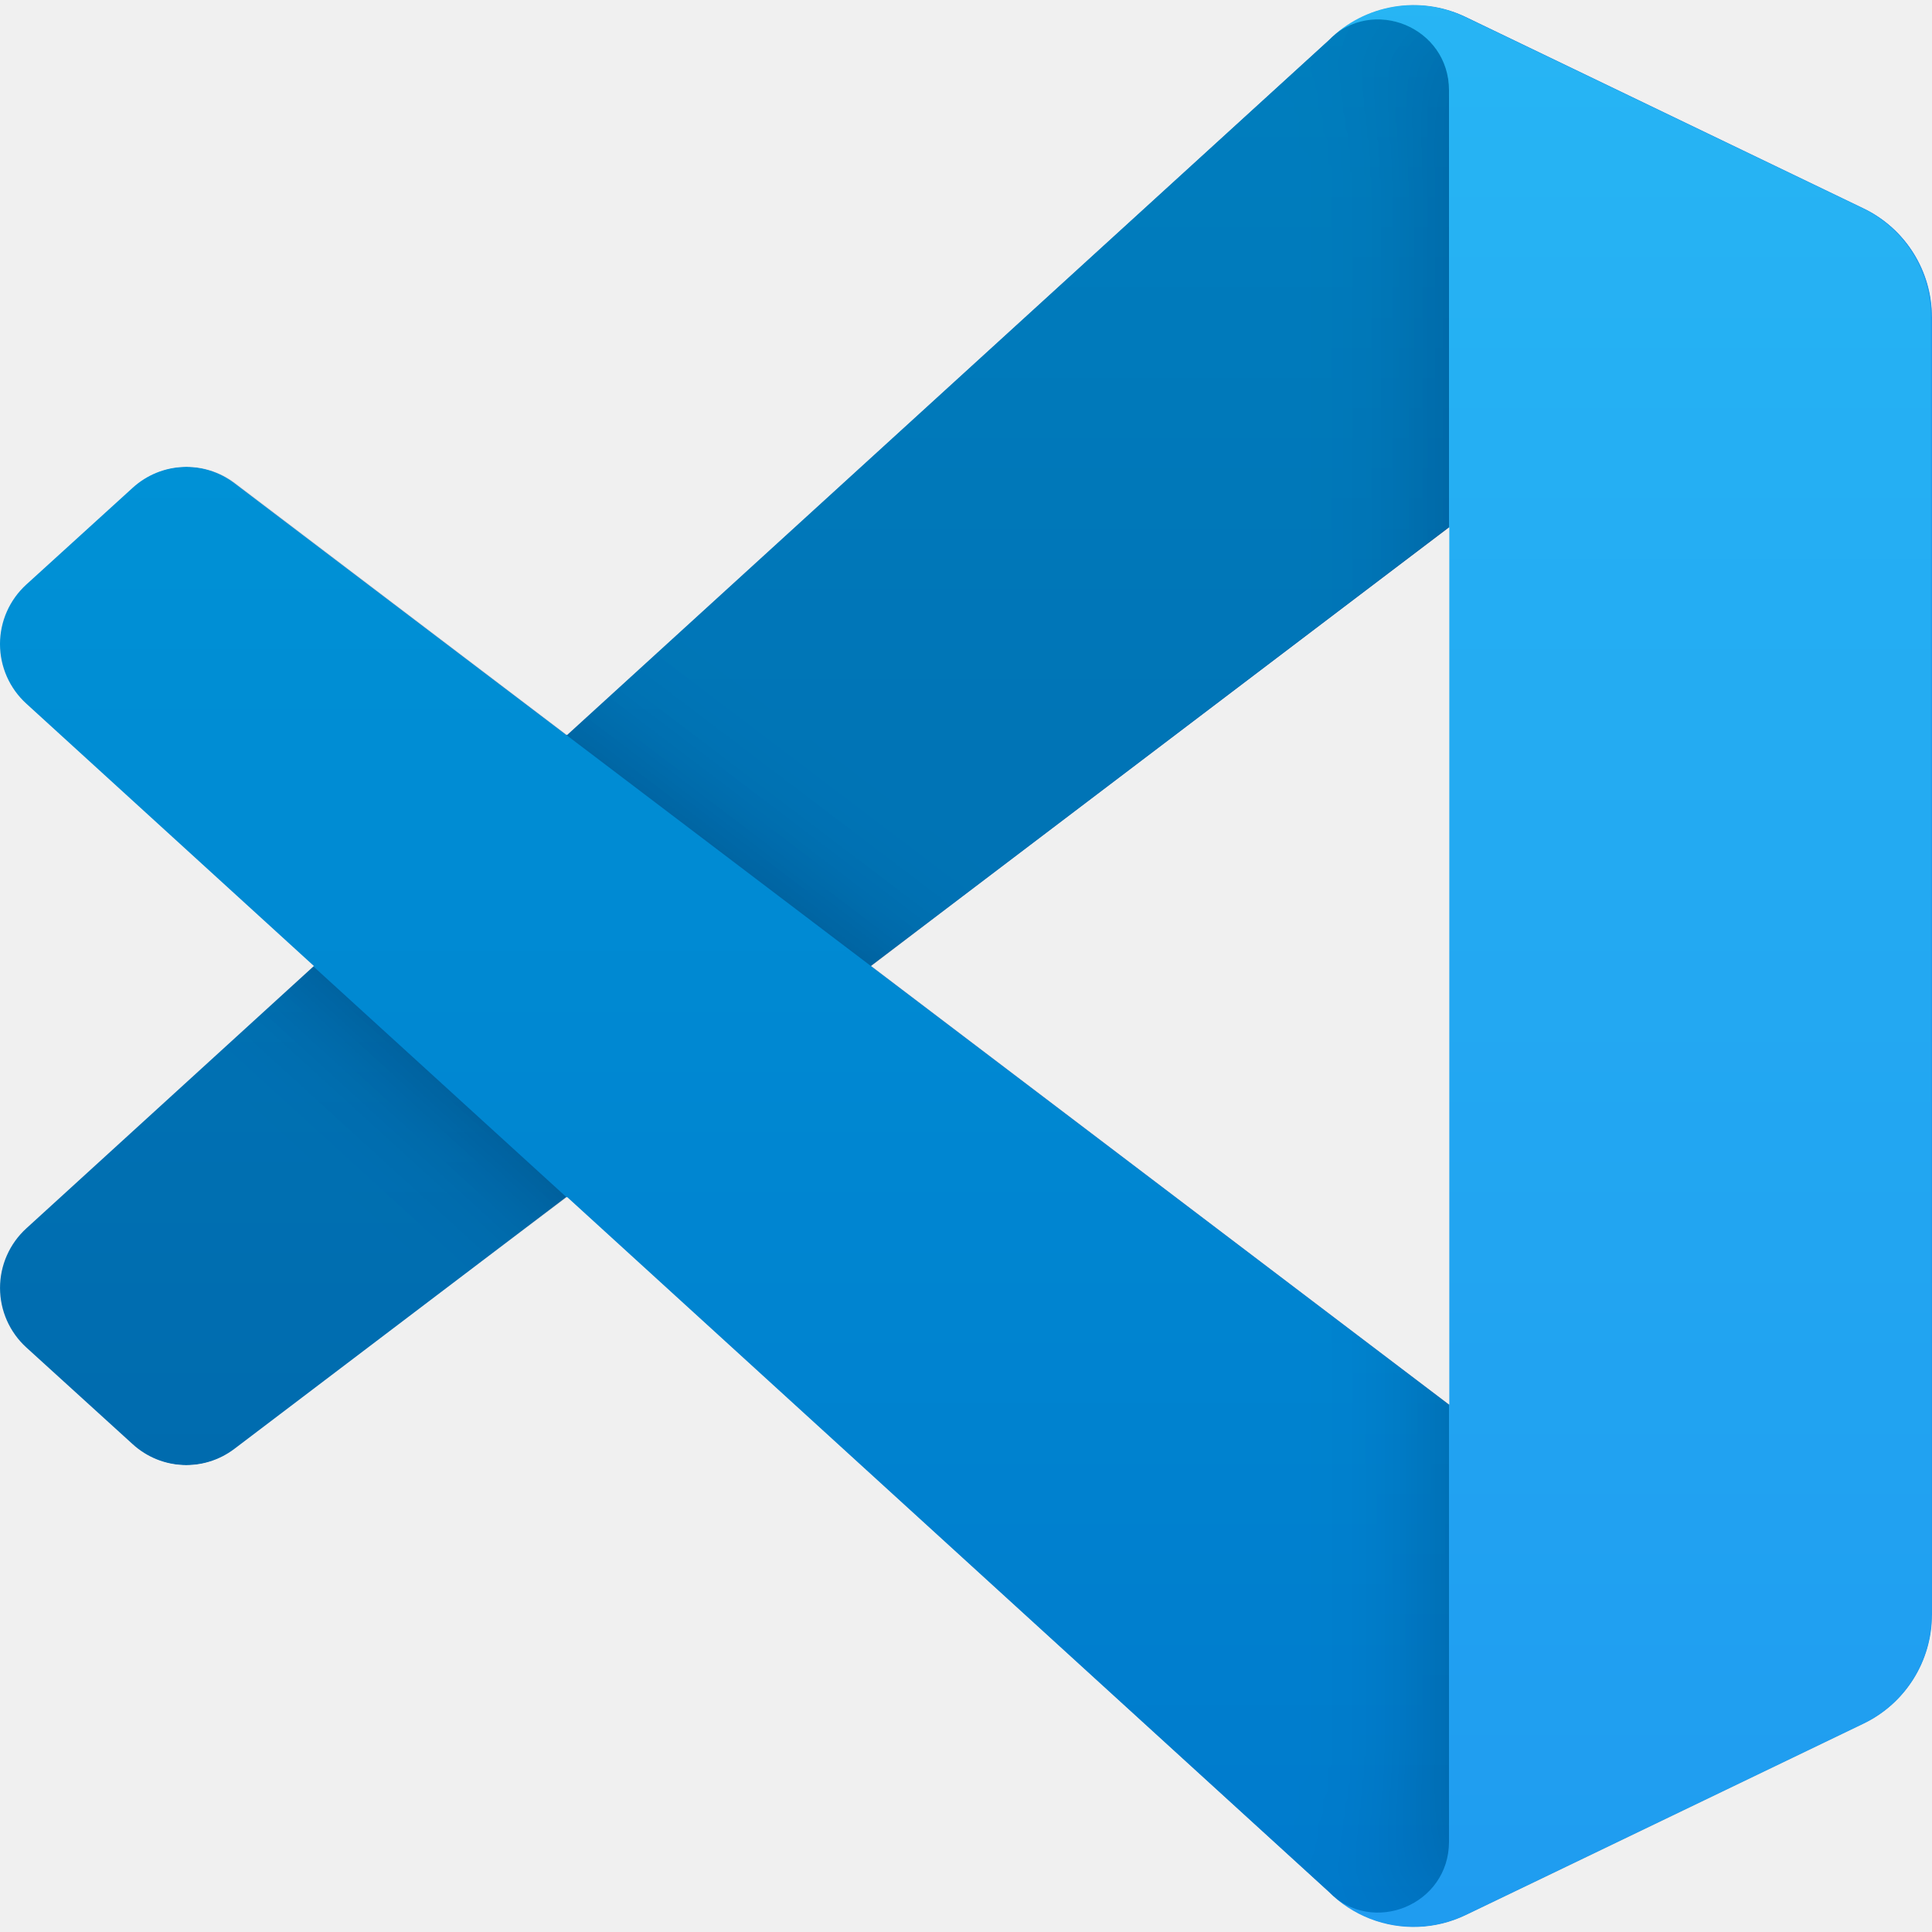
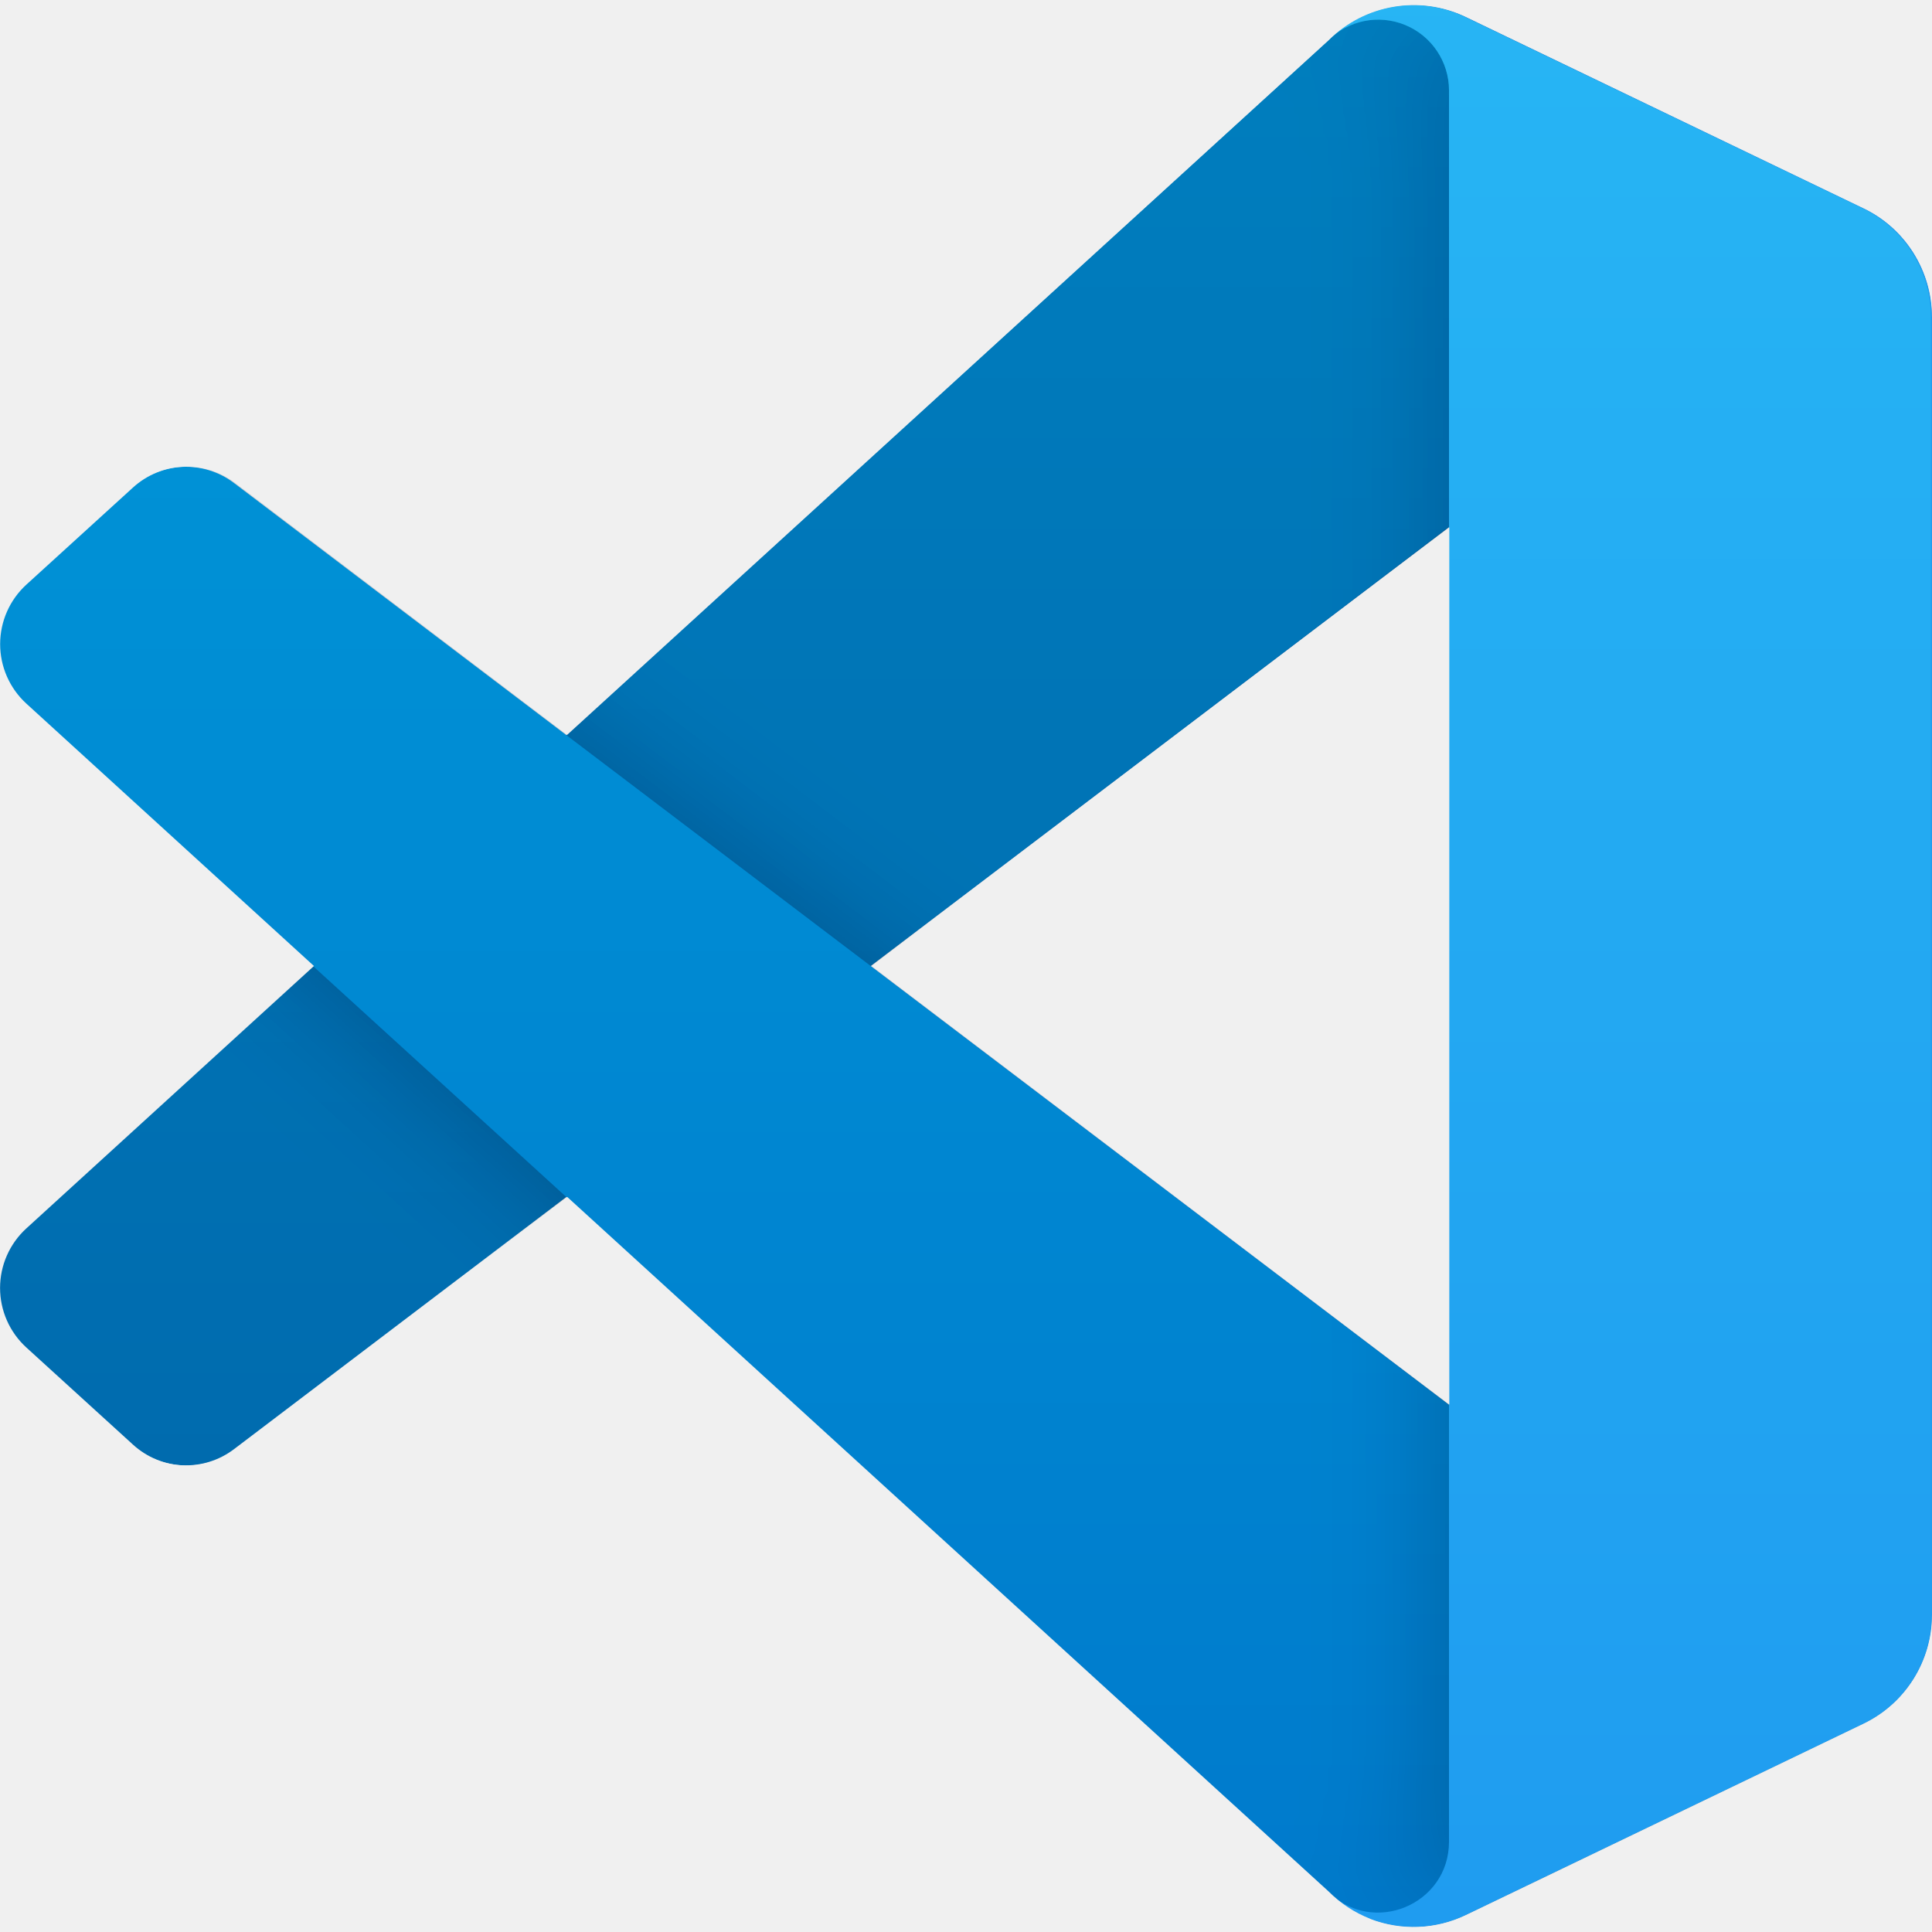
<svg xmlns="http://www.w3.org/2000/svg" viewBox="0 0 128 128">
  <mask id="a" width="128" height="128" x="0" y="0" maskUnits="userSpaceOnUse" style="mask-type:alpha">
-     <path fill="#fff" fill-rule="evenodd" d="M90.767 127.126a7.968 7.968 0 0 0 6.35-.244l26.353-12.681a8 8 0 0 0 4.53-7.209V21.009a8 8 0 0 0-4.53-7.21L97.117 1.12a7.97 7.97 0 0 0-9.093 1.548l-50.45 46.026L15.6 32.013a5.328 5.328 0 0 0-6.807.302l-7.048 6.411a5.335 5.335 0 0 0-.006 7.888L20.796 64 1.74 81.387a5.336 5.336 0 0 0 .006 7.887l7.048 6.411a5.327 5.327 0 0 0 6.807.303l21.974-16.68 50.45 46.025a7.96 7.96 0 0 0 2.743 1.793Zm5.252-92.183L57.74 64l38.28 29.058V34.943Z" clip-rule="evenodd" />
+     <path fill="#fff" fill-rule="evenodd" d="M90.77 127.13a8 8 0 0 0 6.35-.25l26.35-12.68A8 8 0 0 0 128 107V21a8 8 0 0 0-4.53-7.2L97.12 1.12a8 8 0 0 0-9.1 1.55L37.57 48.69 15.6 32.01a5.3 5.3 0 0 0-6.8.3l-7.05 6.42a5.34 5.34 0 0 0-.01 7.88L20.8 64 1.74 81.39a5.34 5.34 0 0 0 0 7.88L8.8 95.7a5.3 5.3 0 0 0 6.81.3l21.97-16.7 50.45 46.02a8 8 0 0 0 2.74 1.8Zm5.25-92.19L57.74 64l38.28 29.06z" clip-rule="evenodd" />
  </mask>
  <g mask="url(#a)">
-     <path fill="#0065A9" d="M123.471 13.82 97.097 1.12A7.973 7.973 0 0 0 88 2.668L1.662 81.387a5.333 5.333 0 0 0 .006 7.887l7.052 6.411a5.333 5.333 0 0 0 6.811.303l103.971-78.875c3.488-2.646 8.498-.158 8.498 4.22v-.306a8.001 8.001 0 0 0-4.529-7.208Z" />
+     <path fill="#0065a9" d="M123.47 13.82 97.1 1.12A8 8 0 0 0 88 2.67L1.66 81.39a5.33 5.33 0 0 0 0 7.88l7.06 6.42a5.3 5.3 0 0 0 6.81.3L119.5 17.1a5.3 5.3 0 0 1 8.5 4.22v-.3a8 8 0 0 0-4.53-7.21Z" />
    <g filter="url(#b)">
-       <path fill="#007ACC" d="m123.471 114.181-26.374 12.698A7.973 7.973 0 0 1 88 125.333L1.662 46.613a5.333 5.333 0 0 1 .006-7.887l7.052-6.411a5.333 5.333 0 0 1 6.811-.303l103.971 78.874c3.488 2.647 8.498.159 8.498-4.219v.306a8.001 8.001 0 0 1-4.529 7.208Z" />
+       <path fill="#007acc" d="m123.47 114.18-26.37 12.7a8 8 0 0 1-9.1-1.55L1.66 46.61a5.33 5.33 0 0 1 0-7.88l7.06-6.41a5.3 5.3 0 0 1 6.81-.3l103.97 78.87a5.3 5.3 0 0 0 8.5-4.22v.3a8 8 0 0 1-4.53 7.21" />
    </g>
    <g filter="url(#c)">
-       <path fill="#1F9CF0" d="M97.098 126.882A7.977 7.977 0 0 1 88 125.333c2.952 2.952 8 .861 8-3.314V5.98c0-4.175-5.048-6.266-8-3.313a7.977 7.977 0 0 1 9.098-1.549L123.467 13.8A8 8 0 0 1 128 21.01v85.982a8 8 0 0 1-4.533 7.21l-26.369 12.681Z" />
+       <path fill="#1f9cf0" d="M97.1 126.88a8 8 0 0 1-9.1-1.55c2.95 2.96 8 .86 8-3.31V5.98a4.69 4.69 0 0 0-8-3.31 8 8 0 0 1 9.1-1.55l26.37 12.68a8 8 0 0 1 4.53 7.21v85.98a8 8 0 0 1-4.53 7.21z" />
    </g>
-     <path fill="url(#d)" fill-rule="evenodd" d="M90.69 127.126a7.968 7.968 0 0 0 6.349-.244l26.353-12.681a8 8 0 0 0 4.53-7.21V21.009a8 8 0 0 0-4.53-7.21L97.039 1.12a7.97 7.97 0 0 0-9.093 1.548l-50.45 46.026-21.974-16.68a5.328 5.328 0 0 0-6.807.302l-7.048 6.411a5.336 5.336 0 0 0-.006 7.888L20.718 64 1.662 81.386a5.335 5.335 0 0 0 .006 7.888l7.048 6.411a5.328 5.328 0 0 0 6.807.303l21.975-16.681 50.45 46.026a7.959 7.959 0 0 0 2.742 1.793Zm5.252-92.184L57.662 64l38.28 29.057V34.943Z" clip-rule="evenodd" opacity="0.25" style="mix-blend-mode:overlay" />
+     <path fill="url(#d)" fill-rule="evenodd" d="M90.69 127.13a8 8 0 0 0 6.35-.25l26.35-12.68a8 8 0 0 0 4.53-7.2V21a8 8 0 0 0-4.53-7.2L97.04 1.12a8 8 0 0 0-9.1 1.55L37.5 48.69 15.52 32.01a5.3 5.3 0 0 0-6.8.3l-7.05 6.42a5.34 5.34 0 0 0 0 7.89L20.71 64 1.66 81.39a5.34 5.34 0 0 0 0 7.88l7.06 6.42a5.3 5.3 0 0 0 6.8.3L37.5 79.3l50.45 46.02a8 8 0 0 0 2.74 1.8m5.25-92.19L57.66 64l38.28 29.06z" clip-rule="evenodd" opacity=".25" style="mix-blend-mode:overlay" />
  </g>
  <defs>
    <filter id="b" width="144.744" height="113.408" x="-8.411" y="22.594" color-interpolation-filters="sRGB" filterUnits="userSpaceOnUse">
      <feFlood flood-opacity="0" result="BackgroundImageFix" />
      <feColorMatrix in="SourceAlpha" result="hardAlpha" values="0 0 0 0 0 0 0 0 0 0 0 0 0 0 0 0 0 0 127 0" />
      <feOffset />
      <feGaussianBlur stdDeviation="4.167" />
      <feColorMatrix values="0 0 0 0 0 0 0 0 0 0 0 0 0 0 0 0 0 0 0.25 0" />
      <feBlend in2="BackgroundImageFix" mode="overlay" result="effect1_dropShadow_1_36" />
      <feBlend in="SourceGraphic" in2="effect1_dropShadow_1_36" result="shape" />
    </filter>
    <filter id="c" width="56.667" height="144.007" x="79.667" y="-8.004" color-interpolation-filters="sRGB" filterUnits="userSpaceOnUse">
      <feFlood flood-opacity="0" result="BackgroundImageFix" />
      <feColorMatrix in="SourceAlpha" result="hardAlpha" values="0 0 0 0 0 0 0 0 0 0 0 0 0 0 0 0 0 0 127 0" />
      <feOffset />
      <feGaussianBlur stdDeviation="4.167" />
      <feColorMatrix values="0 0 0 0 0 0 0 0 0 0 0 0 0 0 0 0 0 0 0.25 0" />
      <feBlend in2="BackgroundImageFix" mode="overlay" result="effect1_dropShadow_1_36" />
      <feBlend in="SourceGraphic" in2="effect1_dropShadow_1_36" result="shape" />
    </filter>
-     <linearGradient id="d" x1="63.922" x2="63.922" y1="0.33" y2="127.67" gradientUnits="userSpaceOnUse">
+     <linearGradient id="d" x1="63.922" x2="63.922" y1=".33" y2="127.67" gradientUnits="userSpaceOnUse">
      <stop stop-color="#fff" />
      <stop offset="1" stop-color="#fff" stop-opacity="0" />
    </linearGradient>
  </defs>
</svg>
